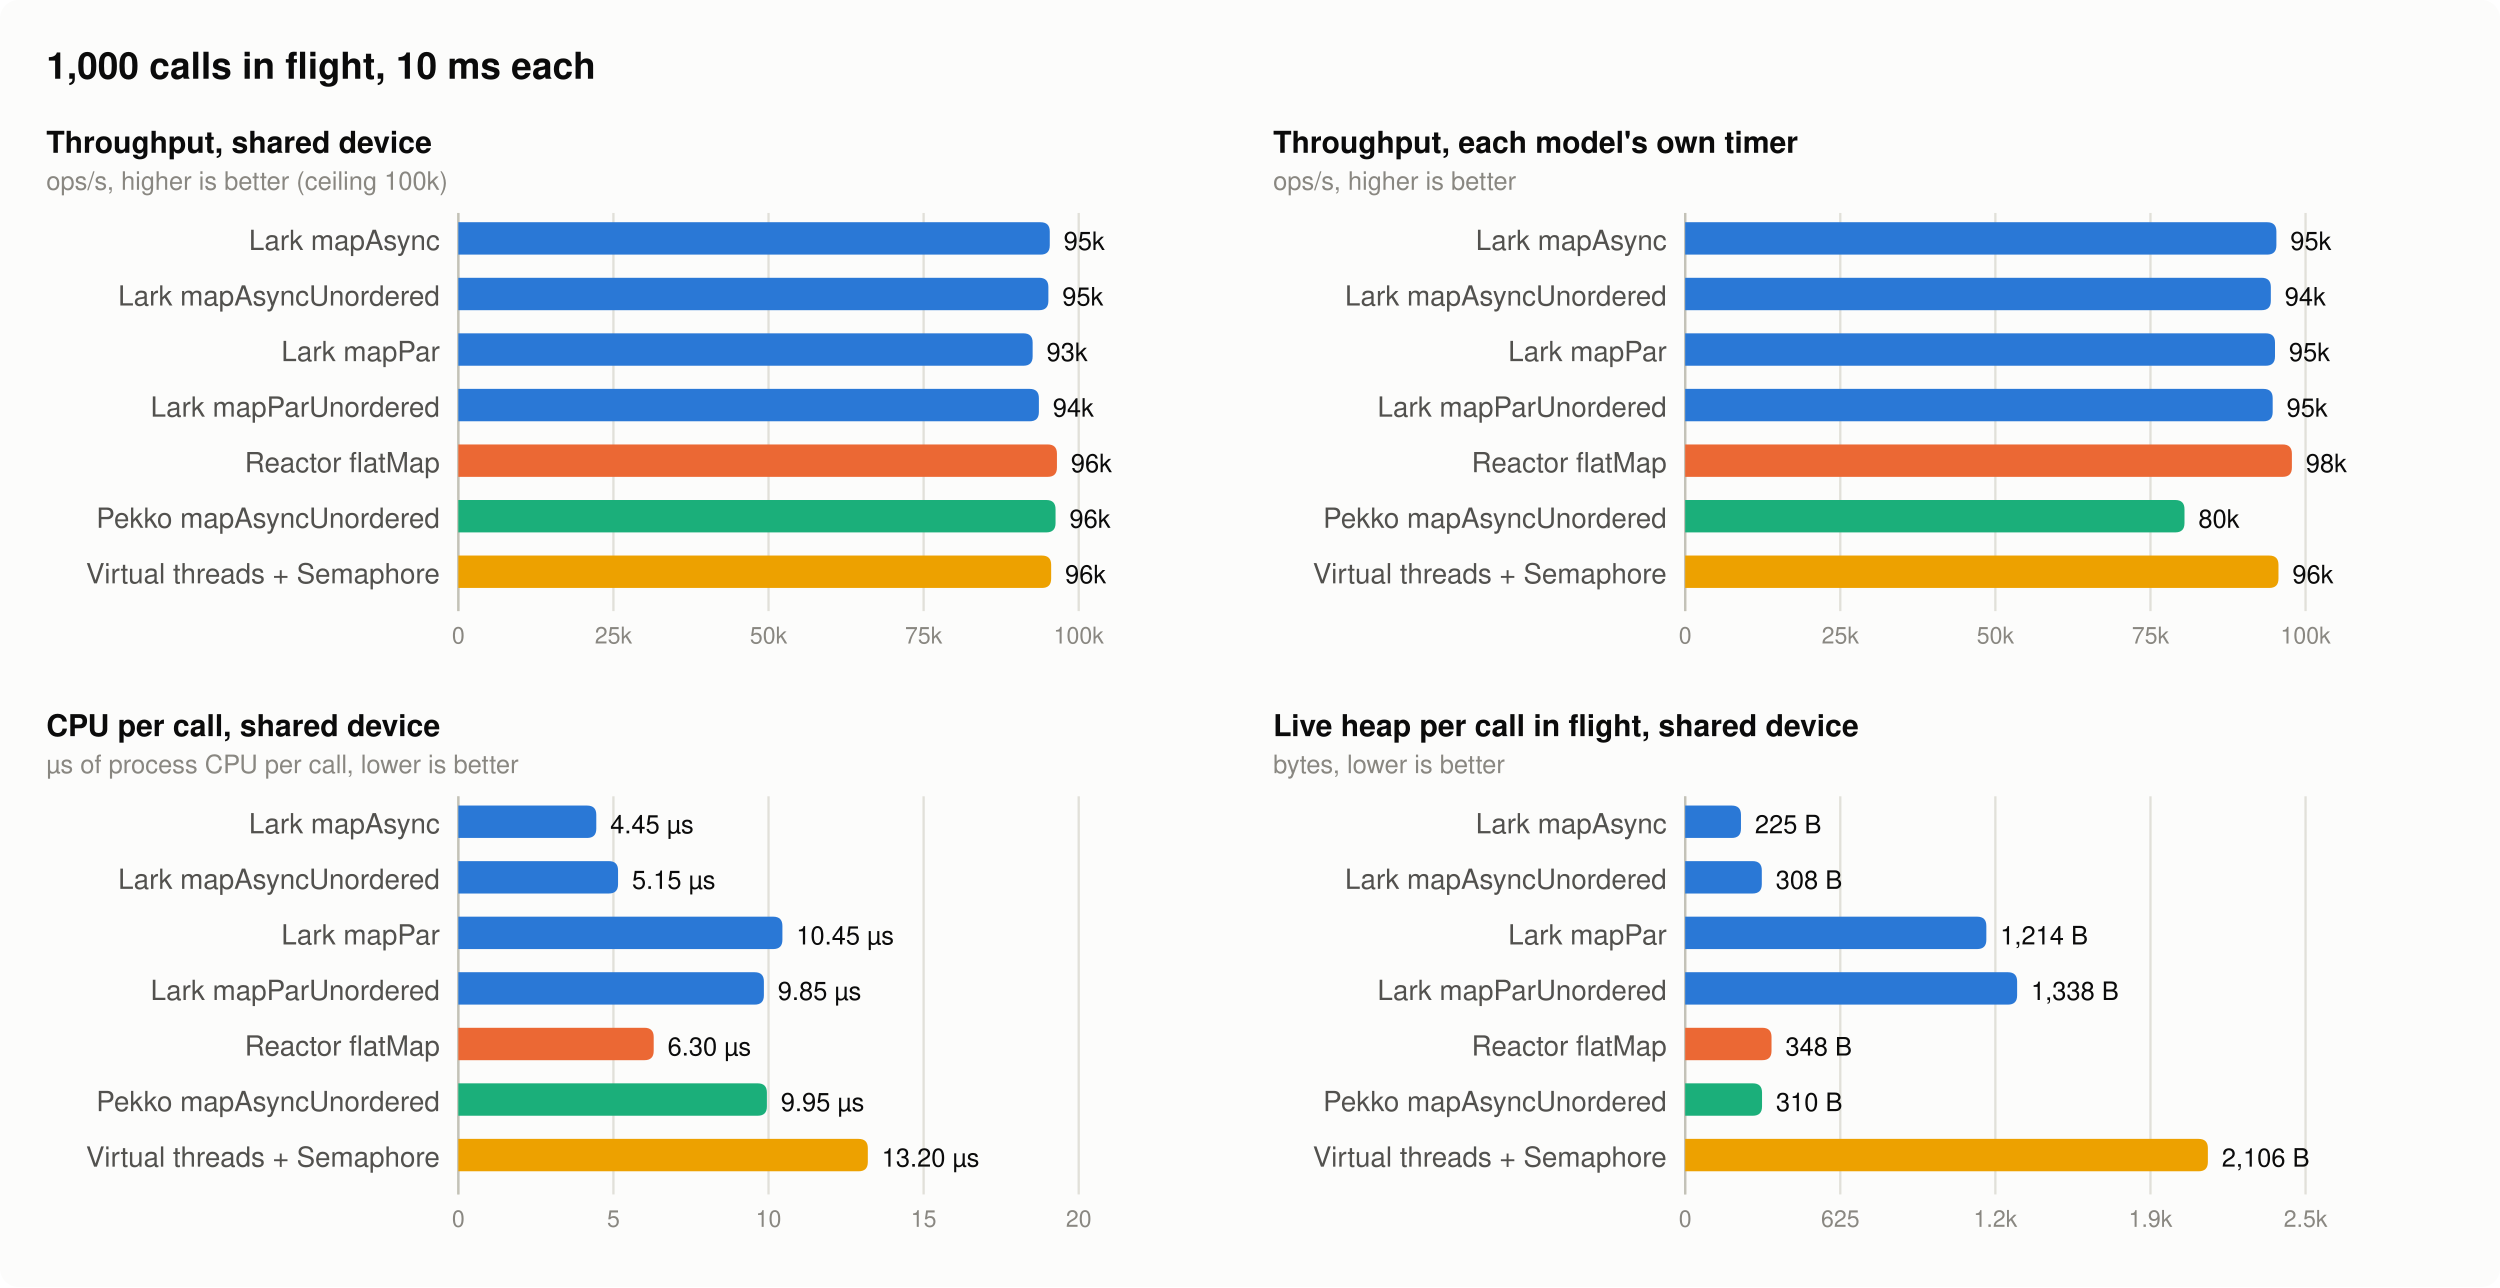
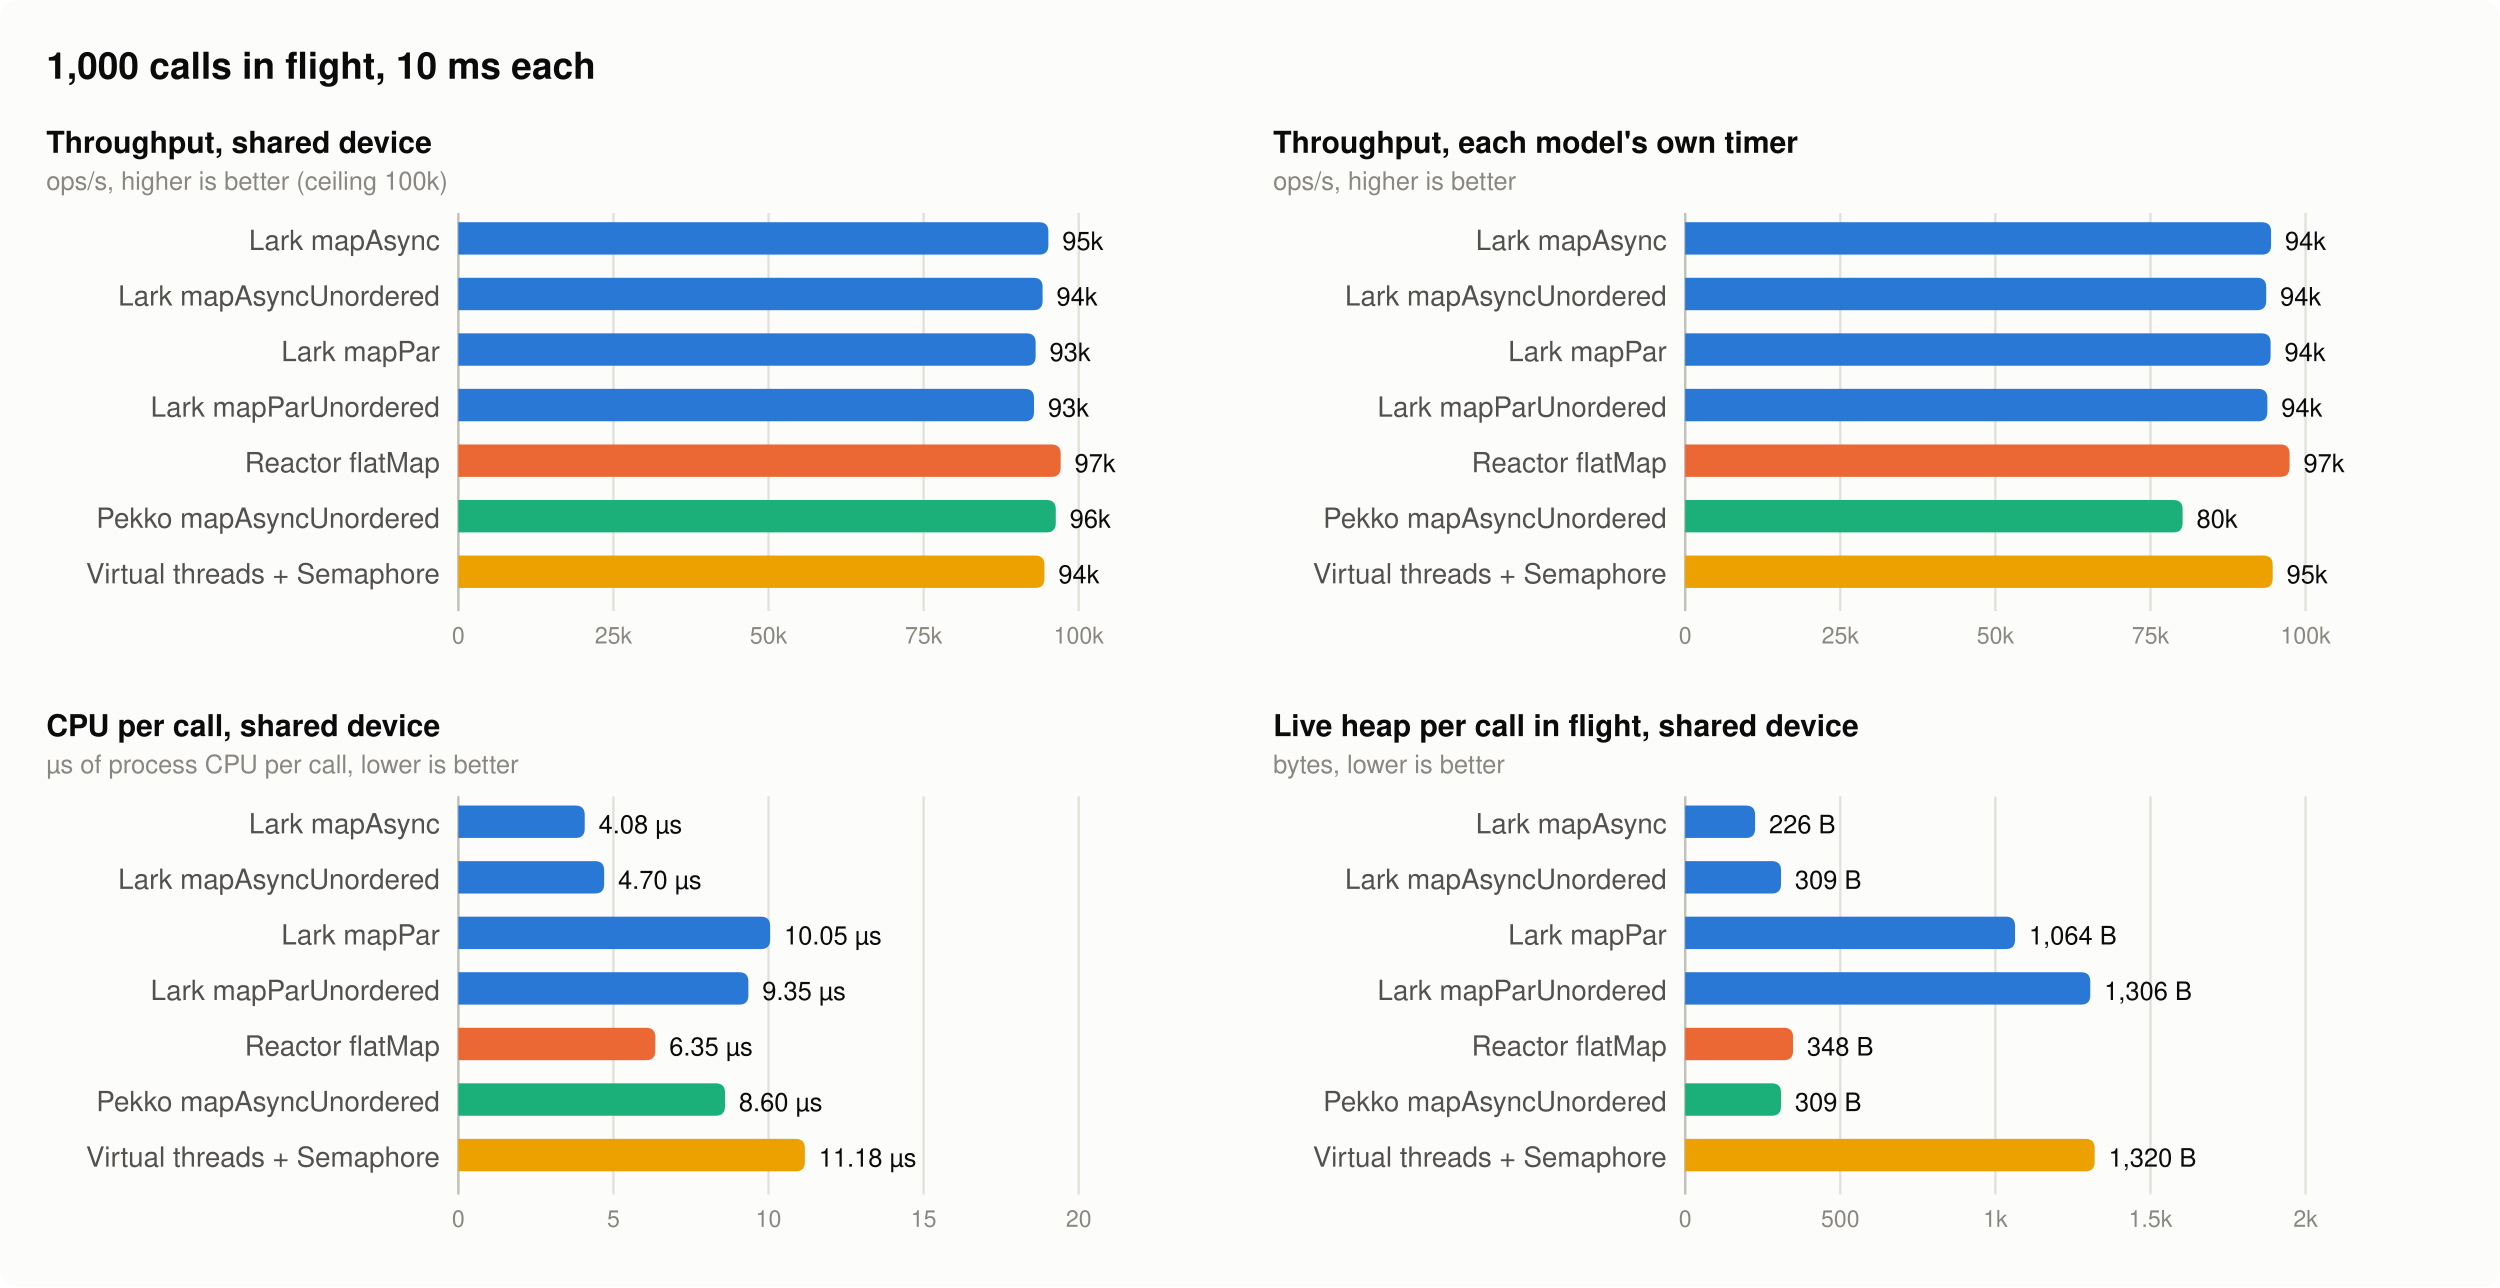
<svg xmlns="http://www.w3.org/2000/svg" width="1080" height="556" viewBox="0 0 1080 556" role="img" aria-labelledby="t d">
  <style>
text { font-family: -apple-system, BlinkMacSystemFont, "Segoe UI", Helvetica, Arial, sans-serif; }
.bg { fill: #fcfcfb; } .t1 { fill: #0b0b0b; } .t2 { fill: #52514e; } .mu { fill: #898781; }
.grid { stroke: #e1e0d9; stroke-width: 1; } .axis { stroke: #c3c2b7; stroke-width: 1; }
.lark { fill: #2a78d6; } .reactor { fill: #eb6834; } .pekko { fill: #1baf7a; } .vt { fill: #eda100; } .alt { fill: #e87ba4; }
.lark-s { stroke: #2a78d6; } .reactor-s { stroke: #eb6834; } .pekko-s { stroke: #1baf7a; } .vt-s { stroke: #eda100; } .alt-s { stroke: #e87ba4; }
.ring { stroke: #fcfcfb; stroke-width: 2; }
@media (prefers-color-scheme: dark) {
  .bg { fill: #1a1a19; } .t1 { fill: #f0efec; } .t2 { fill: #c3c2b7; } .mu { fill: #898781; }
  .grid { stroke: #2c2c2a; } .axis { stroke: #383835; }
  .lark { fill: #3987e5; } .reactor { fill: #d95926; } .pekko { fill: #199e70; } .vt { fill: #c98500; } .alt { fill: #d55181; }
  .lark-s { stroke: #3987e5; } .reactor-s { stroke: #d95926; } .pekko-s { stroke: #199e70; } .vt-s { stroke: #c98500; } .alt-s { stroke: #d55181; }
  .ring { stroke: #1a1a19; }
}
</style>
  <rect class="bg" width="1080" height="556" rx="8" />
  <text x="20.0" y="34.0" class="t1" font-size="16" text-anchor="start" font-weight="600">1,000 calls in flight, 10 ms each</text>
  <text x="20.0" y="66.0" class="t1" font-size="13" text-anchor="start" font-weight="600">Throughput, shared device</text>
  <text x="20.0" y="82.0" class="mu" font-size="11" text-anchor="start" font-weight="normal">ops/s, higher is better (ceiling 100k)</text>
  <line class="grid" x1="198.0" y1="92" x2="198.0" y2="264" />
  <text x="198.0" y="278.0" class="mu" font-size="10" text-anchor="middle" font-weight="normal">0</text>
  <line class="grid" x1="265.0" y1="92" x2="265.0" y2="264" />
  <text x="265.0" y="278.0" class="mu" font-size="10" text-anchor="middle" font-weight="normal">25k</text>
  <line class="grid" x1="332.0" y1="92" x2="332.0" y2="264" />
  <text x="332.0" y="278.0" class="mu" font-size="10" text-anchor="middle" font-weight="normal">50k</text>
  <line class="grid" x1="399.0" y1="92" x2="399.0" y2="264" />
  <text x="399.0" y="278.0" class="mu" font-size="10" text-anchor="middle" font-weight="normal">75k</text>
  <line class="grid" x1="466.0" y1="92" x2="466.0" y2="264" />
  <text x="466.0" y="278.0" class="mu" font-size="10" text-anchor="middle" font-weight="normal">100k</text>
  <line class="axis" x1="198" y1="92" x2="198" y2="264" />
  <text x="190.0" y="108.0" class="t2" font-size="12" text-anchor="end" font-weight="normal">Lark mapAsync</text>
-   <path class="lark" d="M198.0,96.0 H449.5 Q453.5,96.0 453.5,100.0 V106.0 Q453.5,110.0 449.5,110.0 H198.0 Z" />
-   <text x="459.5" y="108.0" class="t1" font-size="11" text-anchor="start" font-weight="normal">95k</text>
+   <path class="lark" d="M198.0,96.0 H448.9 Q452.9,96.0 452.9,100.0 V106.0 Q452.9,110.0 448.9,110.0 H198.0 Z" />
+   <text x="458.9" y="108.0" class="t1" font-size="11" text-anchor="start" font-weight="normal">95k</text>
  <text x="190.0" y="132.0" class="t2" font-size="12" text-anchor="end" font-weight="normal">Lark mapAsyncUnordered</text>
-   <path class="lark" d="M198.0,120.0 H448.9 Q452.9,120.0 452.9,124.0 V130.0 Q452.9,134.0 448.9,134.0 H198.0 Z" />
-   <text x="458.9" y="132.0" class="t1" font-size="11" text-anchor="start" font-weight="normal">95k</text>
+   <path class="lark" d="M198.0,120.0 H446.4 Q450.4,120.0 450.4,124.0 V130.0 Q450.4,134.0 446.4,134.0 H198.0 Z" />
+   <text x="456.4" y="132.0" class="t1" font-size="11" text-anchor="start" font-weight="normal">94k</text>
  <text x="190.0" y="156.0" class="t2" font-size="12" text-anchor="end" font-weight="normal">Lark mapPar</text>
-   <path class="lark" d="M198.0,144.0 H442.1 Q446.1,144.0 446.1,148.0 V154.0 Q446.1,158.0 442.1,158.0 H198.0 Z" />
-   <text x="452.1" y="156.0" class="t1" font-size="11" text-anchor="start" font-weight="normal">93k</text>
+   <path class="lark" d="M198.0,144.0 H443.4 Q447.4,144.0 447.4,148.0 V154.0 Q447.4,158.0 443.4,158.0 H198.0 Z" />
+   <text x="453.4" y="156.0" class="t1" font-size="11" text-anchor="start" font-weight="normal">93k</text>
  <text x="190.0" y="180.0" class="t2" font-size="12" text-anchor="end" font-weight="normal">Lark mapParUnordered</text>
-   <path class="lark" d="M198.0,168.0 H444.8 Q448.8,168.0 448.8,172.0 V178.0 Q448.8,182.0 444.8,182.0 H198.0 Z" />
-   <text x="454.8" y="180.0" class="t1" font-size="11" text-anchor="start" font-weight="normal">94k</text>
+   <path class="lark" d="M198.0,168.0 H442.7 Q446.7,168.0 446.7,172.0 V178.0 Q446.7,182.0 442.7,182.0 H198.0 Z" />
+   <text x="452.7" y="180.0" class="t1" font-size="11" text-anchor="start" font-weight="normal">93k</text>
  <text x="190.0" y="204.0" class="t2" font-size="12" text-anchor="end" font-weight="normal">Reactor flatMap</text>
-   <path class="reactor" d="M198.0,192.0 H452.6 Q456.6,192.0 456.6,196.0 V202.0 Q456.6,206.0 452.6,206.0 H198.0 Z" />
-   <text x="462.6" y="204.0" class="t1" font-size="11" text-anchor="start" font-weight="normal">96k</text>
+   <path class="reactor" d="M198.0,192.0 H454.2 Q458.2,192.0 458.2,196.0 V202.0 Q458.2,206.0 454.2,206.0 H198.0 Z" />
+   <text x="464.2" y="204.0" class="t1" font-size="11" text-anchor="start" font-weight="normal">97k</text>
  <text x="190.0" y="228.0" class="t2" font-size="12" text-anchor="end" font-weight="normal">Pekko mapAsyncUnordered</text>
-   <path class="pekko" d="M198.0,216.0 H452.0 Q456.0,216.0 456.0,220.0 V226.0 Q456.0,230.0 452.0,230.0 H198.0 Z" />
-   <text x="462.0" y="228.0" class="t1" font-size="11" text-anchor="start" font-weight="normal">96k</text>
+   <path class="pekko" d="M198.0,216.0 H452.1 Q456.1,216.0 456.1,220.0 V226.0 Q456.1,230.0 452.1,230.0 H198.0 Z" />
+   <text x="462.1" y="228.0" class="t1" font-size="11" text-anchor="start" font-weight="normal">96k</text>
  <text x="190.0" y="252.0" class="t2" font-size="12" text-anchor="end" font-weight="normal">Virtual threads + Semaphore</text>
-   <path class="vt" d="M198.0,240.0 H450.1 Q454.1,240.0 454.1,244.0 V250.0 Q454.1,254.0 450.1,254.0 H198.0 Z" />
-   <text x="460.1" y="252.0" class="t1" font-size="11" text-anchor="start" font-weight="normal">96k</text>
+   <path class="vt" d="M198.0,240.0 H447.2 Q451.2,240.0 451.2,244.0 V250.0 Q451.2,254.0 447.2,254.0 H198.0 Z" />
+   <text x="457.2" y="252.0" class="t1" font-size="11" text-anchor="start" font-weight="normal">94k</text>
  <text x="550.0" y="66.0" class="t1" font-size="13" text-anchor="start" font-weight="600">Throughput, each model's own timer</text>
  <text x="550.0" y="82.0" class="mu" font-size="11" text-anchor="start" font-weight="normal">ops/s, higher is better</text>
  <line class="grid" x1="728.0" y1="92" x2="728.0" y2="264" />
  <text x="728.0" y="278.0" class="mu" font-size="10" text-anchor="middle" font-weight="normal">0</text>
  <line class="grid" x1="795.0" y1="92" x2="795.0" y2="264" />
  <text x="795.0" y="278.0" class="mu" font-size="10" text-anchor="middle" font-weight="normal">25k</text>
  <line class="grid" x1="862.0" y1="92" x2="862.0" y2="264" />
  <text x="862.0" y="278.0" class="mu" font-size="10" text-anchor="middle" font-weight="normal">50k</text>
  <line class="grid" x1="929.0" y1="92" x2="929.0" y2="264" />
  <text x="929.0" y="278.0" class="mu" font-size="10" text-anchor="middle" font-weight="normal">75k</text>
  <line class="grid" x1="996.0" y1="92" x2="996.0" y2="264" />
  <text x="996.0" y="278.0" class="mu" font-size="10" text-anchor="middle" font-weight="normal">100k</text>
  <line class="axis" x1="728" y1="92" x2="728" y2="264" />
  <text x="720.0" y="108.0" class="t2" font-size="12" text-anchor="end" font-weight="normal">Lark mapAsync</text>
-   <path class="lark" d="M728.0,96.0 H979.4 Q983.4,96.0 983.4,100.0 V106.0 Q983.4,110.0 979.4,110.0 H728.0 Z" />
-   <text x="989.4" y="108.0" class="t1" font-size="11" text-anchor="start" font-weight="normal">95k</text>
+   <path class="lark" d="M728.0,96.0 H977.1 Q981.1,96.0 981.1,100.0 V106.0 Q981.1,110.0 977.1,110.0 H728.0 Z" />
+   <text x="987.1" y="108.0" class="t1" font-size="11" text-anchor="start" font-weight="normal">94k</text>
  <text x="720.0" y="132.0" class="t2" font-size="12" text-anchor="end" font-weight="normal">Lark mapAsyncUnordered</text>
-   <path class="lark" d="M728.0,120.0 H977.0 Q981.0,120.0 981.0,124.0 V130.0 Q981.0,134.0 977.0,134.0 H728.0 Z" />
-   <text x="987.0" y="132.0" class="t1" font-size="11" text-anchor="start" font-weight="normal">94k</text>
+   <path class="lark" d="M728.0,120.0 H975.0 Q979.0,120.0 979.0,124.0 V130.0 Q979.0,134.0 975.0,134.0 H728.0 Z" />
+   <text x="985.0" y="132.0" class="t1" font-size="11" text-anchor="start" font-weight="normal">94k</text>
  <text x="720.0" y="156.0" class="t2" font-size="12" text-anchor="end" font-weight="normal">Lark mapPar</text>
-   <path class="lark" d="M728.0,144.0 H978.8 Q982.8,144.0 982.8,148.0 V154.0 Q982.8,158.0 978.8,158.0 H728.0 Z" />
-   <text x="988.8" y="156.0" class="t1" font-size="11" text-anchor="start" font-weight="normal">95k</text>
+   <path class="lark" d="M728.0,144.0 H976.9 Q980.9,144.0 980.9,148.0 V154.0 Q980.9,158.0 976.9,158.0 H728.0 Z" />
+   <text x="986.9" y="156.0" class="t1" font-size="11" text-anchor="start" font-weight="normal">94k</text>
  <text x="720.0" y="180.0" class="t2" font-size="12" text-anchor="end" font-weight="normal">Lark mapParUnordered</text>
-   <path class="lark" d="M728.0,168.0 H977.8 Q981.8,168.0 981.8,172.0 V178.0 Q981.8,182.0 977.8,182.0 H728.0 Z" />
-   <text x="987.8" y="180.0" class="t1" font-size="11" text-anchor="start" font-weight="normal">95k</text>
+   <path class="lark" d="M728.0,168.0 H975.5 Q979.5,168.0 979.5,172.0 V178.0 Q979.5,182.0 975.5,182.0 H728.0 Z" />
+   <text x="985.5" y="180.0" class="t1" font-size="11" text-anchor="start" font-weight="normal">94k</text>
  <text x="720.0" y="204.0" class="t2" font-size="12" text-anchor="end" font-weight="normal">Reactor flatMap</text>
-   <path class="reactor" d="M728.0,192.0 H986.1 Q990.1,192.0 990.1,196.0 V202.0 Q990.1,206.0 986.1,206.0 H728.0 Z" />
-   <text x="996.1" y="204.0" class="t1" font-size="11" text-anchor="start" font-weight="normal">98k</text>
+   <path class="reactor" d="M728.0,192.0 H985.1 Q989.1,192.0 989.1,196.0 V202.0 Q989.1,206.0 985.1,206.0 H728.0 Z" />
+   <text x="995.1" y="204.0" class="t1" font-size="11" text-anchor="start" font-weight="normal">97k</text>
  <text x="720.0" y="228.0" class="t2" font-size="12" text-anchor="end" font-weight="normal">Pekko mapAsyncUnordered</text>
-   <path class="pekko" d="M728.0,216.0 H939.7 Q943.7,216.0 943.7,220.0 V226.0 Q943.7,230.0 939.7,230.0 H728.0 Z" />
-   <text x="949.7" y="228.0" class="t1" font-size="11" text-anchor="start" font-weight="normal">80k</text>
+   <path class="pekko" d="M728.0,216.0 H938.9 Q942.9,216.0 942.9,220.0 V226.0 Q942.9,230.0 938.9,230.0 H728.0 Z" />
+   <text x="948.9" y="228.0" class="t1" font-size="11" text-anchor="start" font-weight="normal">80k</text>
  <text x="720.0" y="252.0" class="t2" font-size="12" text-anchor="end" font-weight="normal">Virtual threads + Semaphore</text>
-   <path class="vt" d="M728.0,240.0 H980.3 Q984.3,240.0 984.3,244.0 V250.0 Q984.3,254.0 980.3,254.0 H728.0 Z" />
-   <text x="990.3" y="252.0" class="t1" font-size="11" text-anchor="start" font-weight="normal">96k</text>
+   <path class="vt" d="M728.0,240.0 H977.8 Q981.8,240.0 981.8,244.0 V250.0 Q981.8,254.0 977.8,254.0 H728.0 Z" />
+   <text x="987.8" y="252.0" class="t1" font-size="11" text-anchor="start" font-weight="normal">95k</text>
  <text x="20.0" y="318.0" class="t1" font-size="13" text-anchor="start" font-weight="600">CPU per call, shared device</text>
  <text x="20.0" y="334.0" class="mu" font-size="11" text-anchor="start" font-weight="normal">µs of process CPU per call, lower is better</text>
  <line class="grid" x1="198.0" y1="344" x2="198.0" y2="516" />
  <text x="198.0" y="530.0" class="mu" font-size="10" text-anchor="middle" font-weight="normal">0</text>
  <line class="grid" x1="265.0" y1="344" x2="265.0" y2="516" />
  <text x="265.0" y="530.0" class="mu" font-size="10" text-anchor="middle" font-weight="normal">5</text>
  <line class="grid" x1="332.0" y1="344" x2="332.0" y2="516" />
  <text x="332.0" y="530.0" class="mu" font-size="10" text-anchor="middle" font-weight="normal">10</text>
  <line class="grid" x1="399.0" y1="344" x2="399.0" y2="516" />
  <text x="399.0" y="530.0" class="mu" font-size="10" text-anchor="middle" font-weight="normal">15</text>
  <line class="grid" x1="466.0" y1="344" x2="466.0" y2="516" />
  <text x="466.0" y="530.0" class="mu" font-size="10" text-anchor="middle" font-weight="normal">20</text>
  <line class="axis" x1="198" y1="344" x2="198" y2="516" />
  <text x="190.0" y="360.0" class="t2" font-size="12" text-anchor="end" font-weight="normal">Lark mapAsync</text>
-   <path class="lark" d="M198.0,348.0 H253.6 Q257.6,348.0 257.6,352.0 V358.0 Q257.6,362.0 253.6,362.0 H198.0 Z" />
-   <text x="263.6" y="360.0" class="t1" font-size="11" text-anchor="start" font-weight="normal">4.45 µs</text>
+   <path class="lark" d="M198.0,348.0 H248.6 Q252.6,348.0 252.6,352.0 V358.0 Q252.6,362.0 248.6,362.0 H198.0 Z" />
+   <text x="258.6" y="360.0" class="t1" font-size="11" text-anchor="start" font-weight="normal">4.08 µs</text>
  <text x="190.0" y="384.0" class="t2" font-size="12" text-anchor="end" font-weight="normal">Lark mapAsyncUnordered</text>
-   <path class="lark" d="M198.0,372.0 H263.0 Q267.0,372.0 267.0,376.0 V382.0 Q267.0,386.0 263.0,386.0 H198.0 Z" />
-   <text x="273.0" y="384.0" class="t1" font-size="11" text-anchor="start" font-weight="normal">5.15 µs</text>
+   <path class="lark" d="M198.0,372.0 H257.0 Q261.0,372.0 261.0,376.0 V382.0 Q261.0,386.0 257.0,386.0 H198.0 Z" />
+   <text x="267.0" y="384.0" class="t1" font-size="11" text-anchor="start" font-weight="normal">4.70 µs</text>
  <text x="190.0" y="408.0" class="t2" font-size="12" text-anchor="end" font-weight="normal">Lark mapPar</text>
-   <path class="lark" d="M198.0,396.0 H334.0 Q338.0,396.0 338.0,400.0 V406.0 Q338.0,410.0 334.0,410.0 H198.0 Z" />
-   <text x="344.0" y="408.0" class="t1" font-size="11" text-anchor="start" font-weight="normal">10.45 µs</text>
+   <path class="lark" d="M198.0,396.0 H328.7 Q332.7,396.0 332.7,400.0 V406.0 Q332.7,410.0 328.7,410.0 H198.0 Z" />
+   <text x="338.7" y="408.0" class="t1" font-size="11" text-anchor="start" font-weight="normal">10.05 µs</text>
  <text x="190.0" y="432.0" class="t2" font-size="12" text-anchor="end" font-weight="normal">Lark mapParUnordered</text>
-   <path class="lark" d="M198.0,420.0 H326.0 Q330.0,420.0 330.0,424.0 V430.0 Q330.0,434.0 326.0,434.0 H198.0 Z" />
-   <text x="336.0" y="432.0" class="t1" font-size="11" text-anchor="start" font-weight="normal">9.85 µs</text>
+   <path class="lark" d="M198.0,420.0 H319.3 Q323.3,420.0 323.3,424.0 V430.0 Q323.3,434.0 319.3,434.0 H198.0 Z" />
+   <text x="329.3" y="432.0" class="t1" font-size="11" text-anchor="start" font-weight="normal">9.35 µs</text>
  <text x="190.0" y="456.0" class="t2" font-size="12" text-anchor="end" font-weight="normal">Reactor flatMap</text>
-   <path class="reactor" d="M198.0,444.0 H278.4 Q282.4,444.0 282.4,448.0 V454.0 Q282.4,458.0 278.4,458.0 H198.0 Z" />
-   <text x="288.4" y="456.0" class="t1" font-size="11" text-anchor="start" font-weight="normal">6.30 µs</text>
+   <path class="reactor" d="M198.0,444.0 H279.1 Q283.1,444.0 283.1,448.0 V454.0 Q283.1,458.0 279.1,458.0 H198.0 Z" />
+   <text x="289.1" y="456.0" class="t1" font-size="11" text-anchor="start" font-weight="normal">6.35 µs</text>
  <text x="190.0" y="480.0" class="t2" font-size="12" text-anchor="end" font-weight="normal">Pekko mapAsyncUnordered</text>
-   <path class="pekko" d="M198.0,468.0 H327.3 Q331.3,468.0 331.3,472.0 V478.0 Q331.3,482.0 327.3,482.0 H198.0 Z" />
-   <text x="337.3" y="480.0" class="t1" font-size="11" text-anchor="start" font-weight="normal">9.95 µs</text>
+   <path class="pekko" d="M198.0,468.0 H309.2 Q313.2,468.0 313.2,472.0 V478.0 Q313.2,482.0 309.2,482.0 H198.0 Z" />
+   <text x="319.2" y="480.0" class="t1" font-size="11" text-anchor="start" font-weight="normal">8.60 µs</text>
  <text x="190.0" y="504.0" class="t2" font-size="12" text-anchor="end" font-weight="normal">Virtual threads + Semaphore</text>
-   <path class="vt" d="M198.0,492.0 H370.9 Q374.9,492.0 374.9,496.0 V502.0 Q374.9,506.0 370.9,506.0 H198.0 Z" />
-   <text x="380.9" y="504.0" class="t1" font-size="11" text-anchor="start" font-weight="normal">13.20 µs</text>
+   <path class="vt" d="M198.0,492.0 H343.7 Q347.7,492.0 347.7,496.0 V502.0 Q347.7,506.0 343.7,506.0 H198.0 Z" />
+   <text x="353.7" y="504.0" class="t1" font-size="11" text-anchor="start" font-weight="normal">11.18 µs</text>
  <text x="550.0" y="318.0" class="t1" font-size="13" text-anchor="start" font-weight="600">Live heap per call in flight, shared device</text>
  <text x="550.0" y="334.0" class="mu" font-size="11" text-anchor="start" font-weight="normal">bytes, lower is better</text>
  <line class="grid" x1="728.0" y1="344" x2="728.0" y2="516" />
  <text x="728.0" y="530.0" class="mu" font-size="10" text-anchor="middle" font-weight="normal">0</text>
  <line class="grid" x1="795.0" y1="344" x2="795.0" y2="516" />
-   <text x="795.0" y="530.0" class="mu" font-size="10" text-anchor="middle" font-weight="normal">625</text>
+   <text x="795.0" y="530.0" class="mu" font-size="10" text-anchor="middle" font-weight="normal">500</text>
  <line class="grid" x1="862.0" y1="344" x2="862.0" y2="516" />
-   <text x="862.0" y="530.0" class="mu" font-size="10" text-anchor="middle" font-weight="normal">1.2k</text>
+   <text x="862.0" y="530.0" class="mu" font-size="10" text-anchor="middle" font-weight="normal">1k</text>
  <line class="grid" x1="929.0" y1="344" x2="929.0" y2="516" />
-   <text x="929.0" y="530.0" class="mu" font-size="10" text-anchor="middle" font-weight="normal">1.9k</text>
+   <text x="929.0" y="530.0" class="mu" font-size="10" text-anchor="middle" font-weight="normal">1.5k</text>
  <line class="grid" x1="996.0" y1="344" x2="996.0" y2="516" />
-   <text x="996.0" y="530.0" class="mu" font-size="10" text-anchor="middle" font-weight="normal">2.5k</text>
+   <text x="996.0" y="530.0" class="mu" font-size="10" text-anchor="middle" font-weight="normal">2k</text>
  <line class="axis" x1="728" y1="344" x2="728" y2="516" />
  <text x="720.0" y="360.0" class="t2" font-size="12" text-anchor="end" font-weight="normal">Lark mapAsync</text>
-   <path class="lark" d="M728.0,348.0 H748.1 Q752.1,348.0 752.1,352.0 V358.0 Q752.1,362.0 748.1,362.0 H728.0 Z" />
-   <text x="758.1" y="360.0" class="t1" font-size="11" text-anchor="start" font-weight="normal">225 B</text>
+   <path class="lark" d="M728.0,348.0 H754.2 Q758.2,348.0 758.2,352.0 V358.0 Q758.2,362.0 754.2,362.0 H728.0 Z" />
+   <text x="764.2" y="360.0" class="t1" font-size="11" text-anchor="start" font-weight="normal">226 B</text>
  <text x="720.0" y="384.0" class="t2" font-size="12" text-anchor="end" font-weight="normal">Lark mapAsyncUnordered</text>
-   <path class="lark" d="M728.0,372.0 H757.1 Q761.1,372.0 761.1,376.0 V382.0 Q761.1,386.0 757.1,386.0 H728.0 Z" />
-   <text x="767.1" y="384.0" class="t1" font-size="11" text-anchor="start" font-weight="normal">308 B</text>
+   <path class="lark" d="M728.0,372.0 H765.4 Q769.4,372.0 769.4,376.0 V382.0 Q769.4,386.0 765.4,386.0 H728.0 Z" />
+   <text x="775.4" y="384.0" class="t1" font-size="11" text-anchor="start" font-weight="normal">309 B</text>
  <text x="720.0" y="408.0" class="t2" font-size="12" text-anchor="end" font-weight="normal">Lark mapPar</text>
-   <path class="lark" d="M728.0,396.0 H854.1 Q858.1,396.0 858.1,400.0 V406.0 Q858.1,410.0 854.1,410.0 H728.0 Z" />
-   <text x="864.1" y="408.0" class="t1" font-size="11" text-anchor="start" font-weight="normal">1,214 B</text>
+   <path class="lark" d="M728.0,396.0 H866.5 Q870.5,396.0 870.5,400.0 V406.0 Q870.5,410.0 866.5,410.0 H728.0 Z" />
+   <text x="876.5" y="408.0" class="t1" font-size="11" text-anchor="start" font-weight="normal">1,064 B</text>
  <text x="720.0" y="432.0" class="t2" font-size="12" text-anchor="end" font-weight="normal">Lark mapParUnordered</text>
-   <path class="lark" d="M728.0,420.0 H867.4 Q871.4,420.0 871.4,424.0 V430.0 Q871.4,434.0 867.4,434.0 H728.0 Z" />
-   <text x="877.4" y="432.0" class="t1" font-size="11" text-anchor="start" font-weight="normal">1,338 B</text>
+   <path class="lark" d="M728.0,420.0 H899.0 Q903.0,420.0 903.0,424.0 V430.0 Q903.0,434.0 899.0,434.0 H728.0 Z" />
+   <text x="909.0" y="432.0" class="t1" font-size="11" text-anchor="start" font-weight="normal">1,306 B</text>
  <text x="720.0" y="456.0" class="t2" font-size="12" text-anchor="end" font-weight="normal">Reactor flatMap</text>
-   <path class="reactor" d="M728.0,444.0 H761.3 Q765.3,444.0 765.3,448.0 V454.0 Q765.3,458.0 761.3,458.0 H728.0 Z" />
-   <text x="771.3" y="456.0" class="t1" font-size="11" text-anchor="start" font-weight="normal">348 B</text>
+   <path class="reactor" d="M728.0,444.0 H770.6 Q774.6,444.0 774.6,448.0 V454.0 Q774.6,458.0 770.6,458.0 H728.0 Z" />
+   <text x="780.6" y="456.0" class="t1" font-size="11" text-anchor="start" font-weight="normal">348 B</text>
  <text x="720.0" y="480.0" class="t2" font-size="12" text-anchor="end" font-weight="normal">Pekko mapAsyncUnordered</text>
-   <path class="pekko" d="M728.0,468.0 H757.2 Q761.2,468.0 761.2,472.0 V478.0 Q761.2,482.0 757.2,482.0 H728.0 Z" />
-   <text x="767.2" y="480.0" class="t1" font-size="11" text-anchor="start" font-weight="normal">310 B</text>
+   <path class="pekko" d="M728.0,468.0 H765.4 Q769.4,468.0 769.4,472.0 V478.0 Q769.4,482.0 765.4,482.0 H728.0 Z" />
+   <text x="775.4" y="480.0" class="t1" font-size="11" text-anchor="start" font-weight="normal">309 B</text>
  <text x="720.0" y="504.0" class="t2" font-size="12" text-anchor="end" font-weight="normal">Virtual threads + Semaphore</text>
-   <path class="vt" d="M728.0,492.0 H949.8 Q953.8,492.0 953.8,496.0 V502.0 Q953.8,506.0 949.8,506.0 H728.0 Z" />
-   <text x="959.8" y="504.0" class="t1" font-size="11" text-anchor="start" font-weight="normal">2,106 B</text>
+   <path class="vt" d="M728.0,492.0 H900.9 Q904.9,492.0 904.9,496.0 V502.0 Q904.9,506.0 900.9,506.0 H728.0 Z" />
+   <text x="910.9" y="504.0" class="t1" font-size="11" text-anchor="start" font-weight="normal">1,320 B</text>
</svg>
